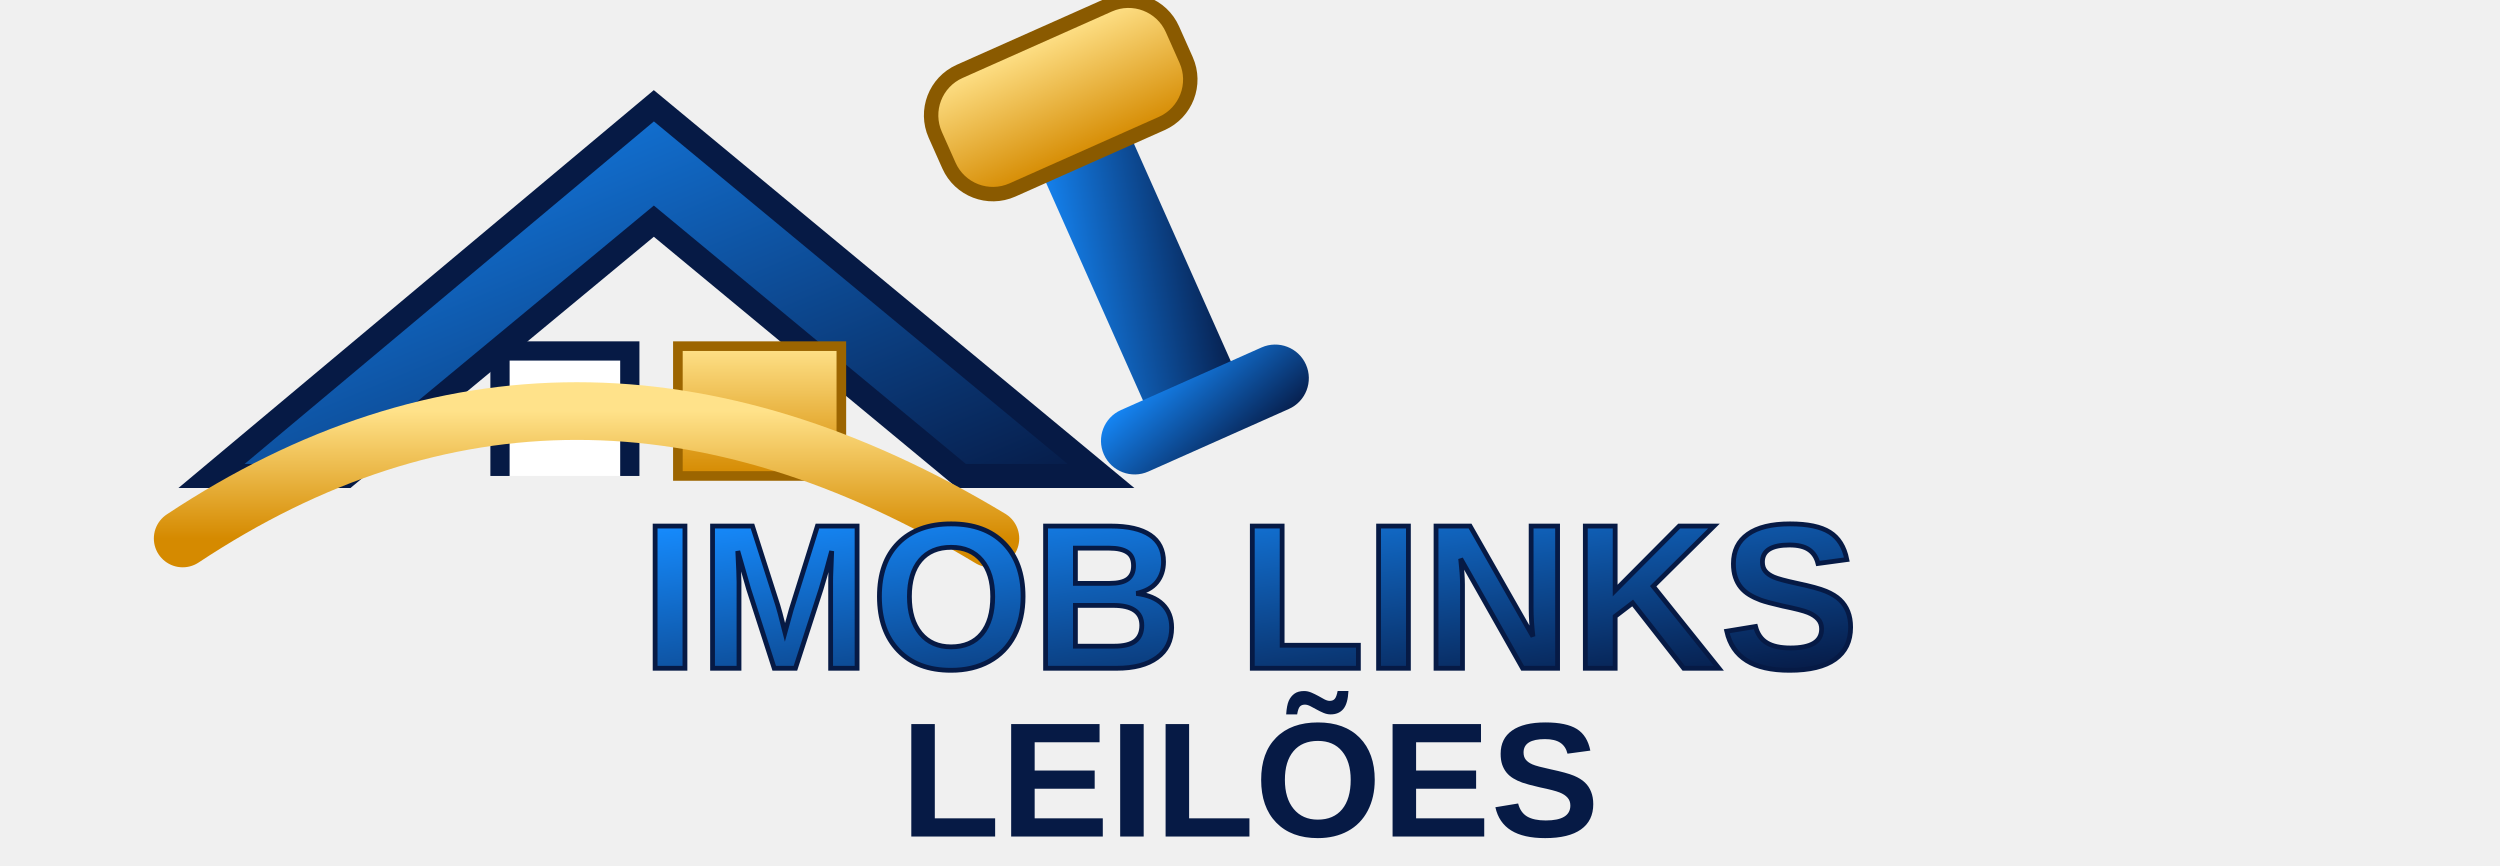
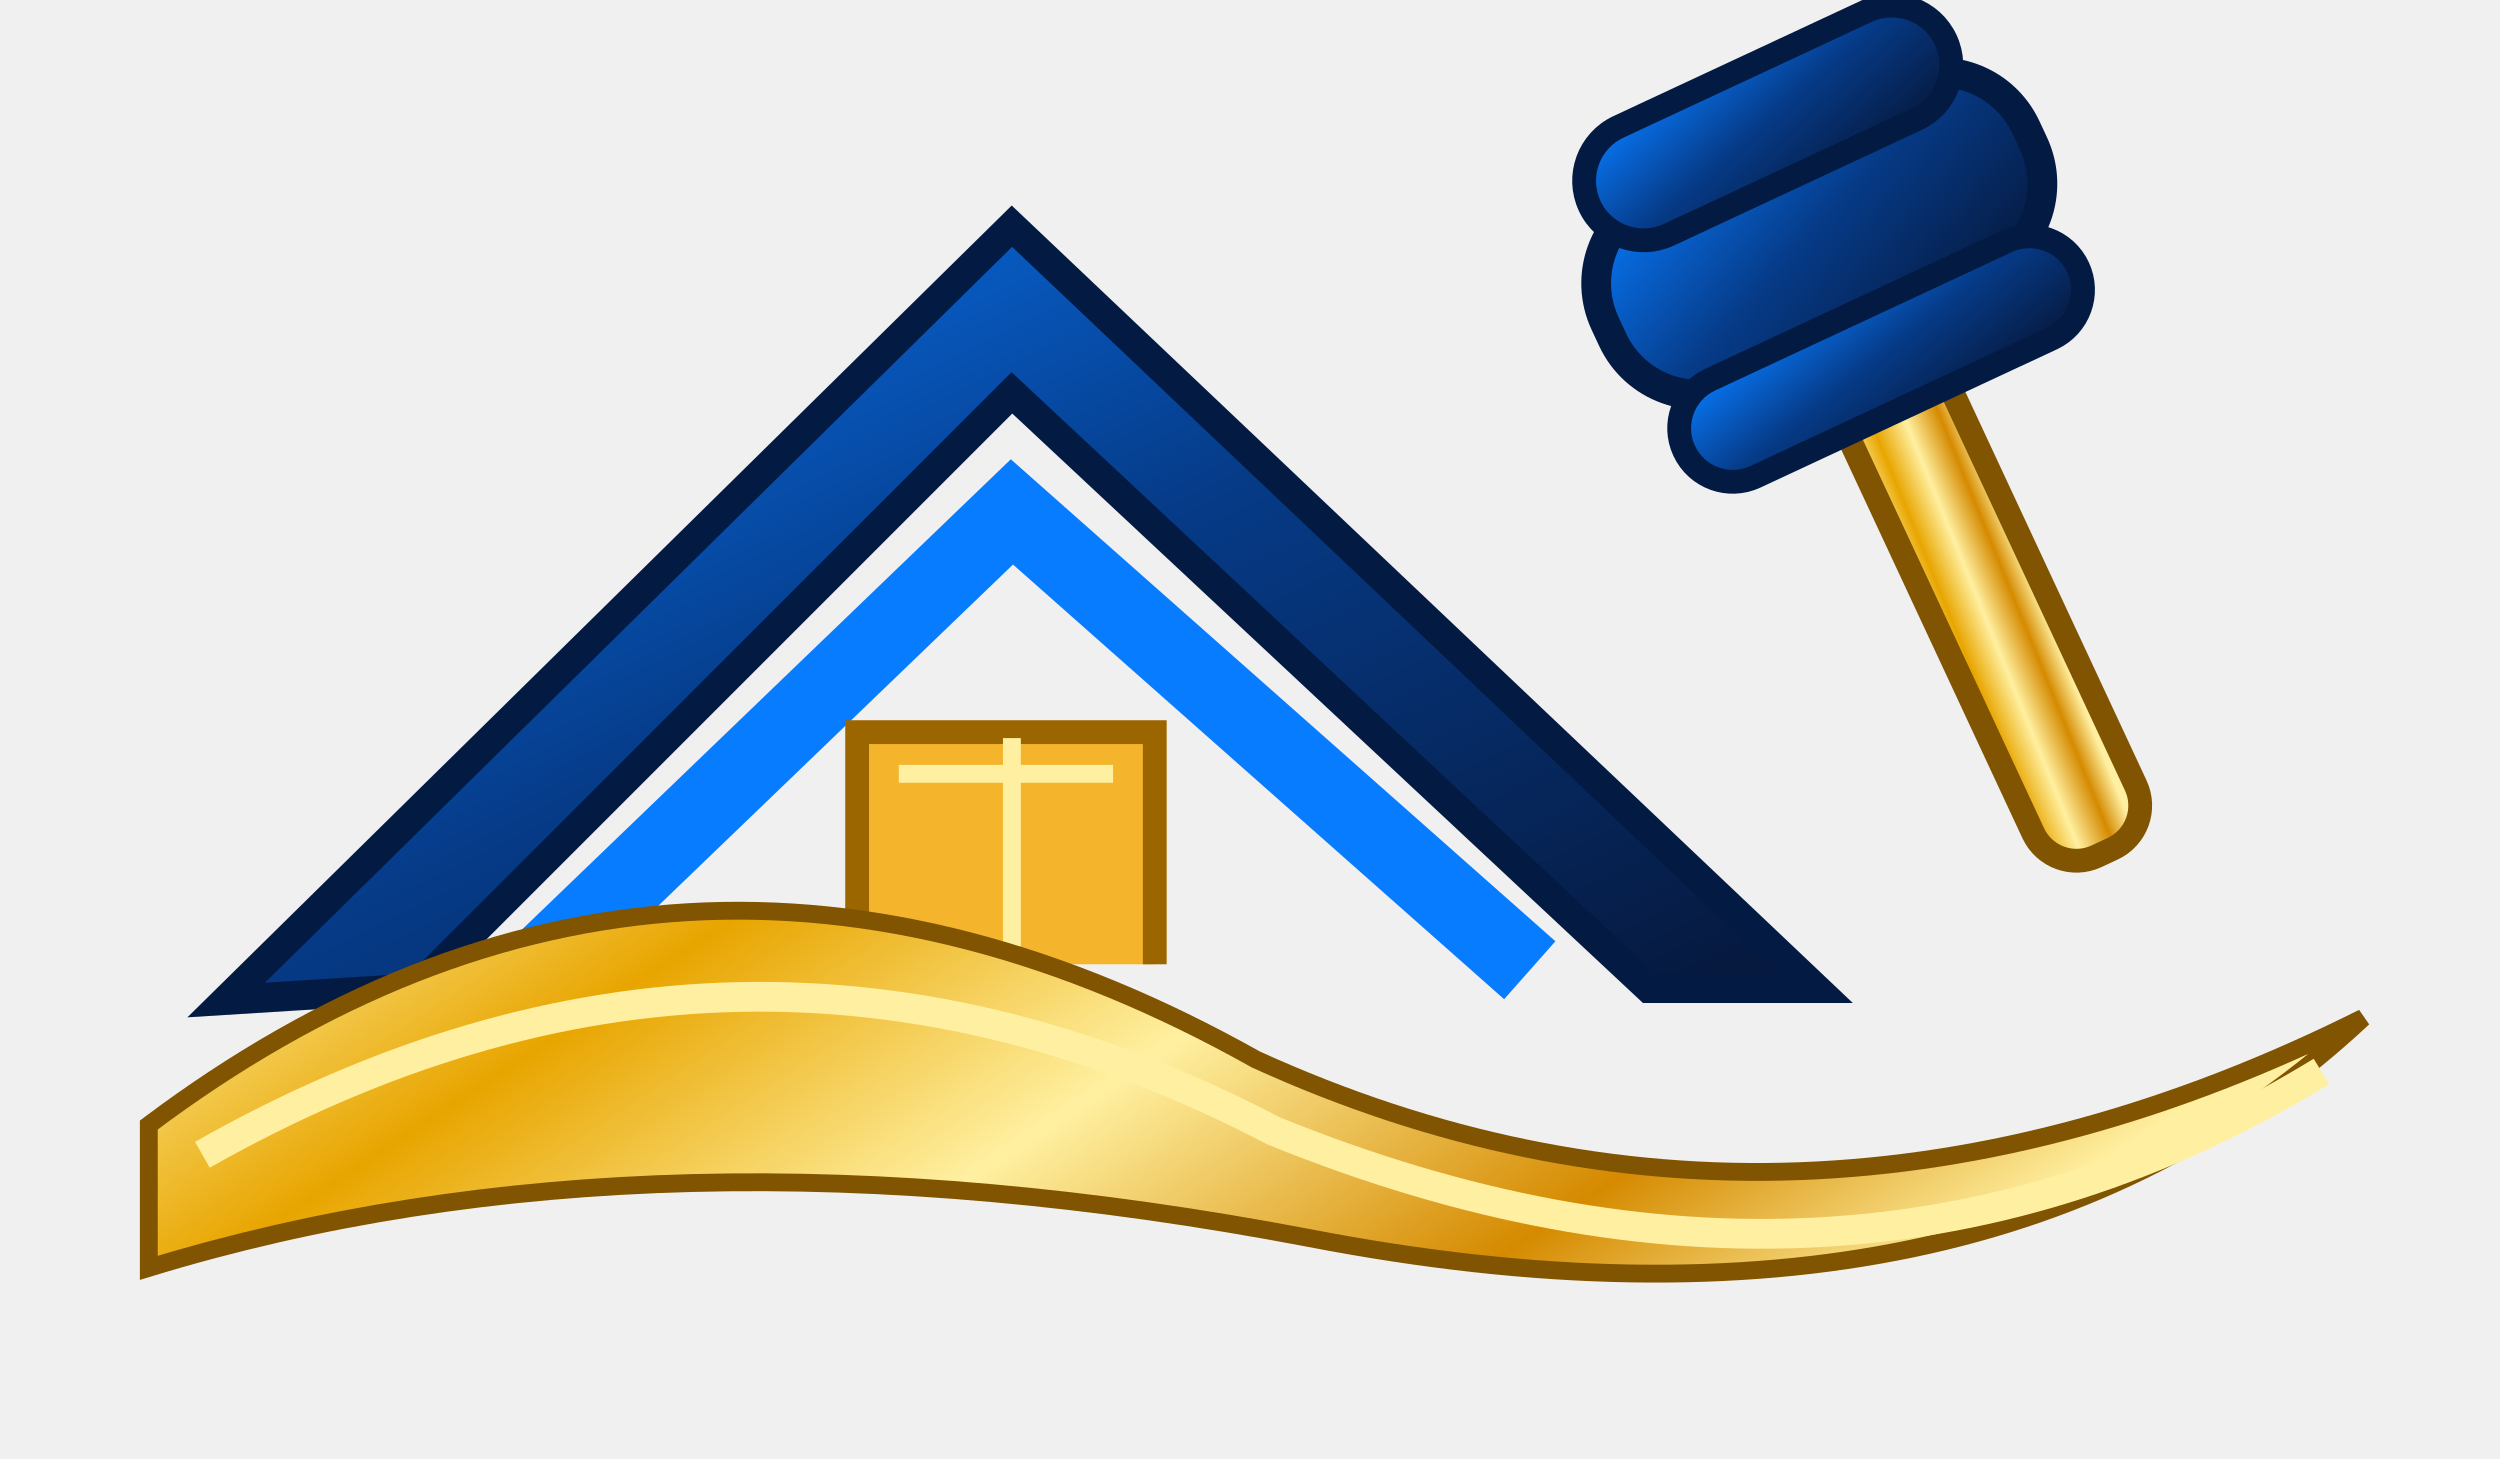
- <svg xmlns="http://www.w3.org/2000/svg" viewBox="0 0 520 180">
+ <svg xmlns="http://www.w3.org/2000/svg" viewBox="0 0 420 245">
  <defs>
-     <linearGradient id="b" x2="1" y2="1">
-       <stop stop-color="#168cff" />
-       <stop offset="1" stop-color="#061a45" />
+     <linearGradient id="navy" x1="0" y1="0" x2="1" y2="1">
+       <stop stop-color="#087cff" />
+       <stop offset=".48" stop-color="#063b88" />
+       <stop offset="1" stop-color="#061638" />
    </linearGradient>
-     <linearGradient id="g" x2="0" y2="1">
-       <stop stop-color="#ffe28a" />
-       <stop offset="1" stop-color="#d58a00" />
+     <linearGradient id="gold" x1="0" y1="0" x2="1" y2=".25">
+       <stop stop-color="#fff0a1" />
+       <stop offset=".25" stop-color="#e8a500" />
+       <stop offset=".52" stop-color="#fff0a1" />
+       <stop offset=".8" stop-color="#d58a00" />
+       <stop offset="1" stop-color="#fff0a1" />
    </linearGradient>
  </defs>
-   <g transform="translate(20 4)">
-     <path d="M24 95 116 18l93 77h-29l-64-53-64 53z" fill="url(#b)" stroke="#061a45" stroke-width="5" />
-     <path d="M84 95V69h27v26" fill="#fff" stroke="#061a45" stroke-width="4" />
-     <path d="M121 68h34v27h-34z" fill="url(#g)" stroke="#9c6500" stroke-width="2" />
-     <path d="M18 108q80-53 168 0" fill="none" stroke="url(#g)" stroke-width="12" stroke-linecap="round" />
-     <g transform="translate(186 8) rotate(-24)">
-       <rect x="0" y="12" width="20" height="76" rx="8" fill="url(#b)" />
-       <rect x="-17" y="0" width="54" height="27" rx="10" fill="url(#g)" stroke="#8a5a00" stroke-width="3" />
-       <rect x="-12" y="78" width="46" height="14" rx="7" fill="url(#b)" />
-     </g>
+   <path d="M38 168 L170 38 L305 166 L277 166 L170 66 L70 166 Z" fill="url(#navy)" stroke="#031a43" stroke-width="5" />
+   <path d="M91 162 L170 86 L257 163" fill="none" stroke="#087cff" stroke-width="13" />
+   <path d="M144 162 V123 H194 V162" fill="#f4b52c" stroke="#9b6500" stroke-width="4" />
+   <path d="M151 130 H187 M170 124 V159" stroke="#fff0a1" stroke-width="3" />
+   <g transform="translate(278 12) rotate(-25 45 55)">
+     <rect x="31" y="45" width="19" height="92" rx="8" fill="url(#gold)" stroke="#805400" stroke-width="4" />
+     <rect x="2" y="5" width="78" height="35" rx="16" fill="url(#navy)" stroke="#031a43" stroke-width="5" />
+     <rect x="8" y="-8" width="66" height="20" rx="10" fill="url(#navy)" stroke="#031a43" stroke-width="4" />
+     <rect x="5" y="37" width="73" height="18" rx="9" fill="url(#navy)" stroke="#031a43" stroke-width="4" />
  </g>
-   <text x="260" y="139" text-anchor="middle" font-family="Arial,sans-serif" font-size="43" font-weight="900" fill="url(#b)" stroke="#061a45" stroke-width="1">IMOB LINKS</text>
-   <text x="260" y="174" text-anchor="middle" font-family="Arial,sans-serif" font-size="34" font-weight="900" fill="#061a45">LEILÕES</text>
+   <path d="M25 189 Q113 123 211 178 Q301 219 397 171 Q334 230 220 208 Q110 187 25 213 Z" fill="url(#gold)" stroke="#805400" stroke-width="3" />
+   <path d="M34 194 Q124 143 214 190 Q310 229 390 180" fill="none" stroke="#fff0a1" stroke-width="5" />
</svg>
